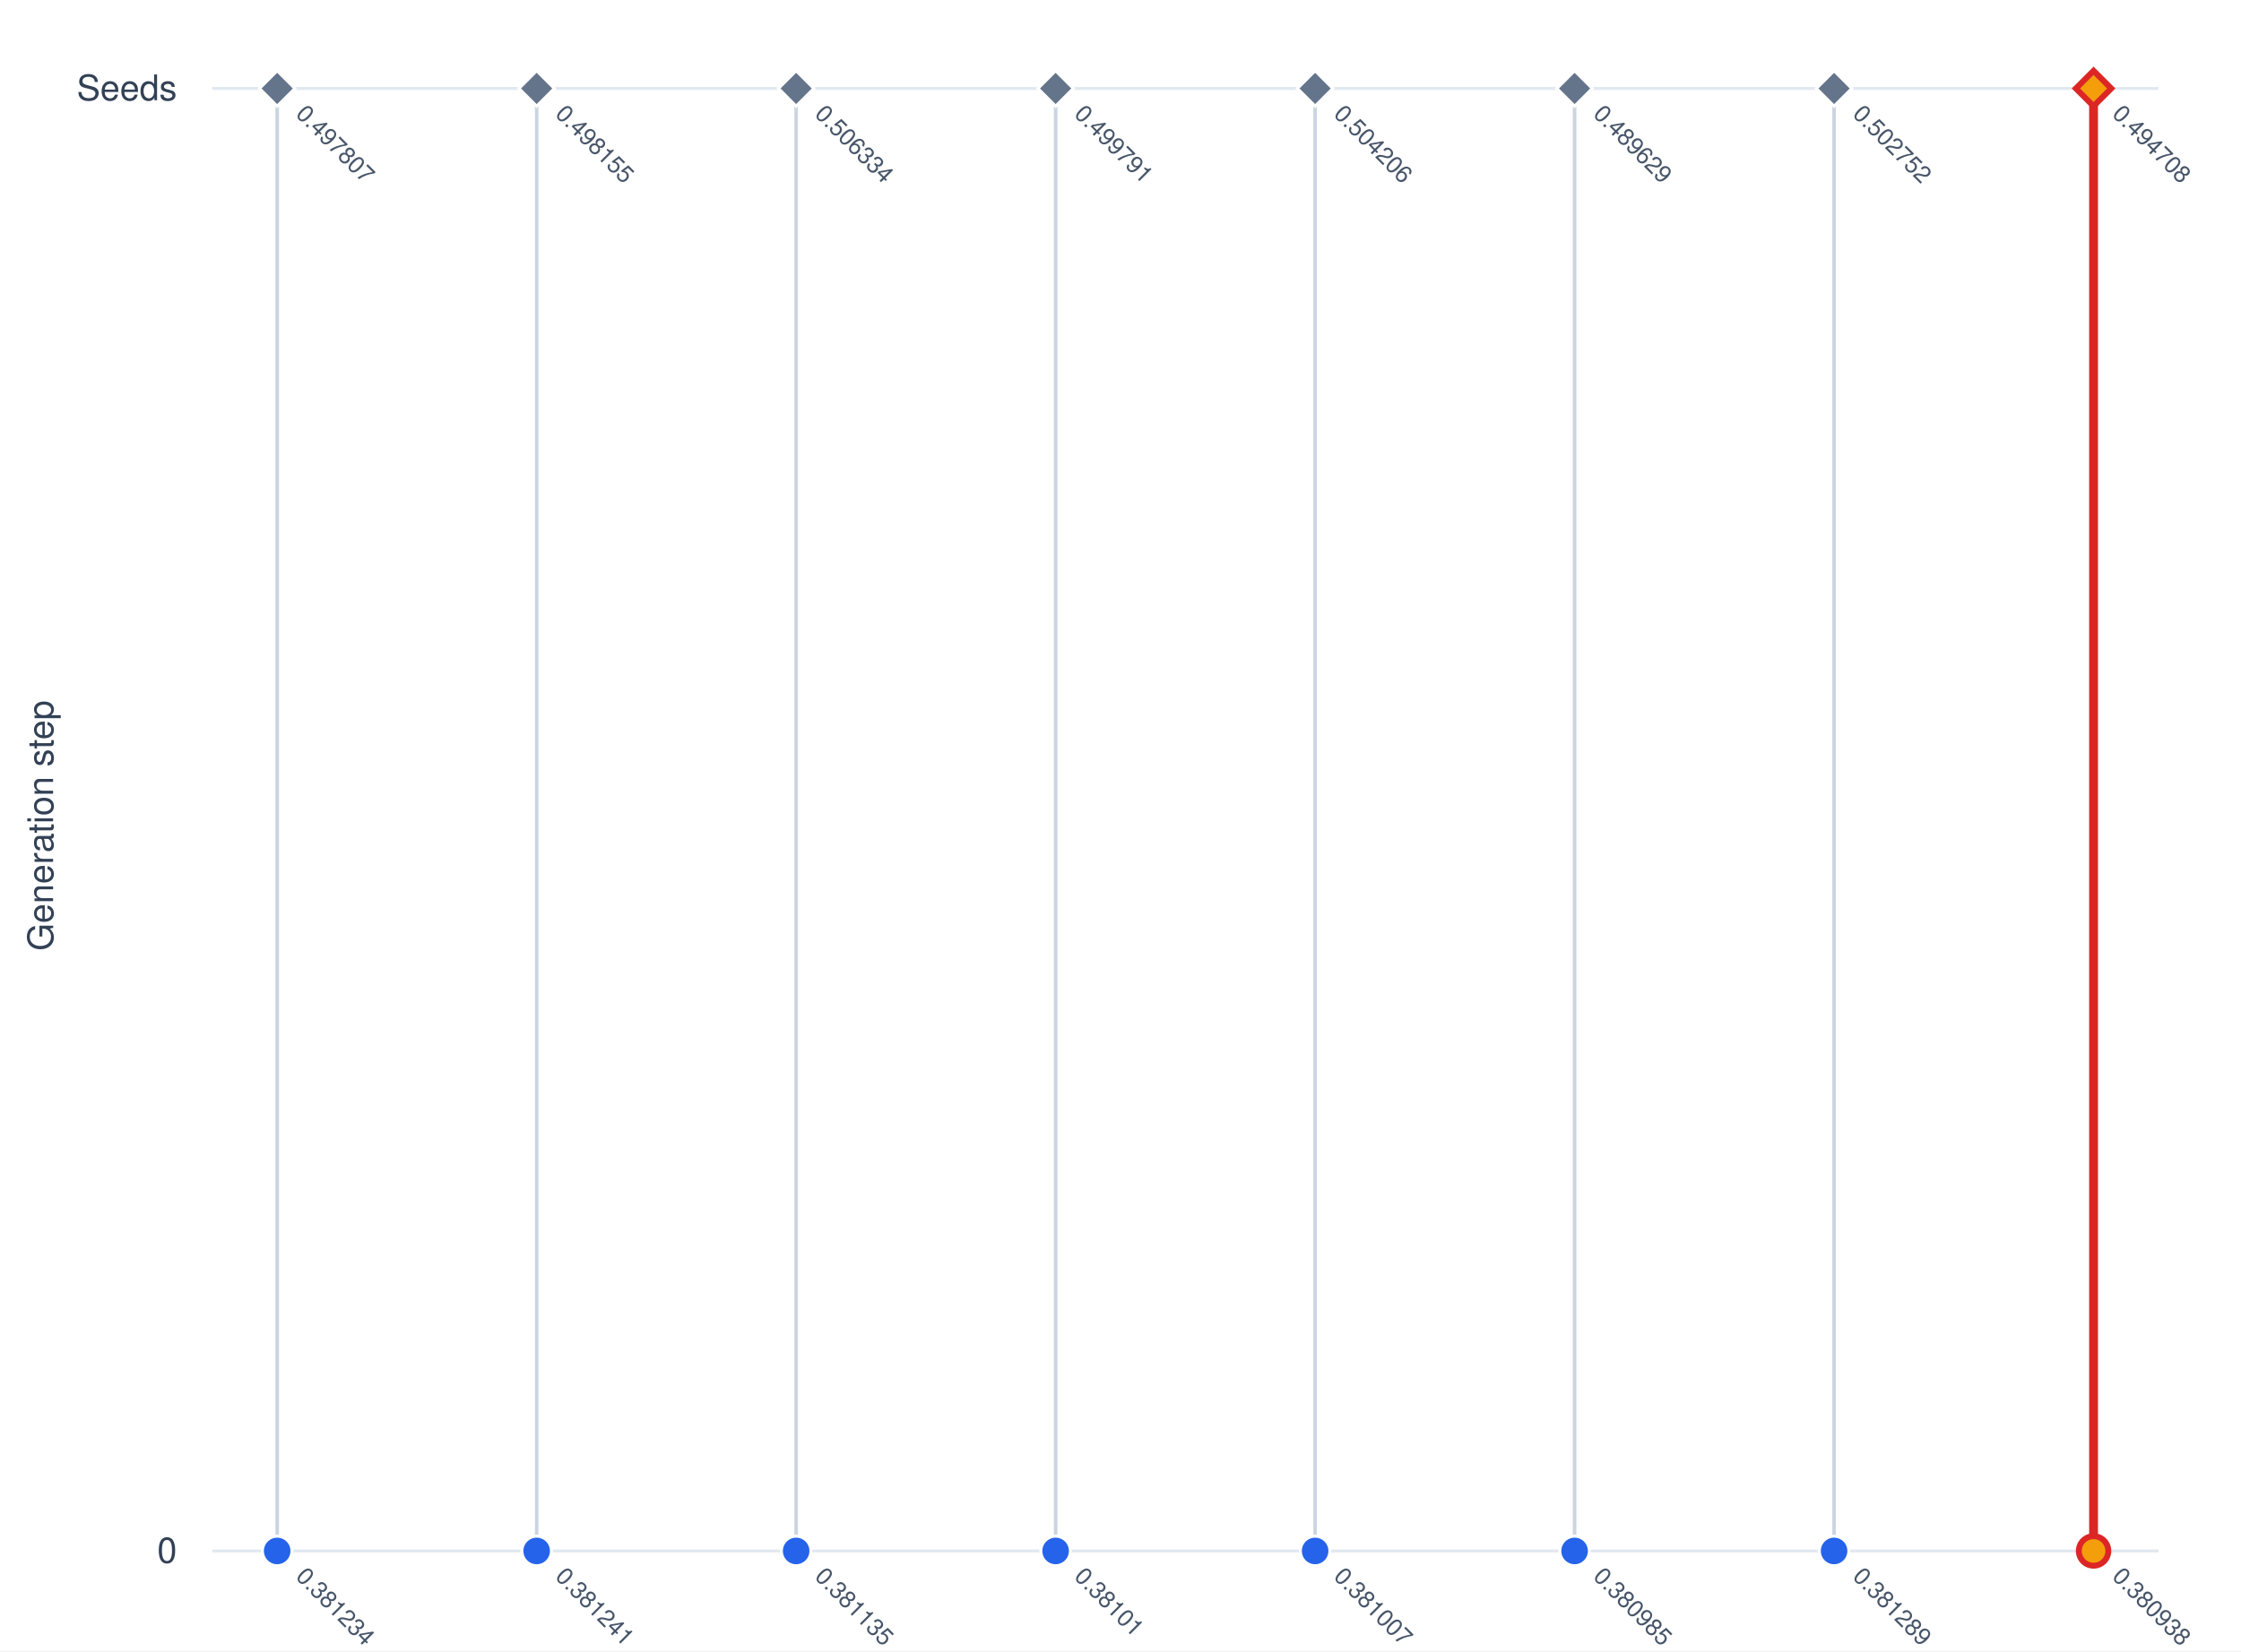
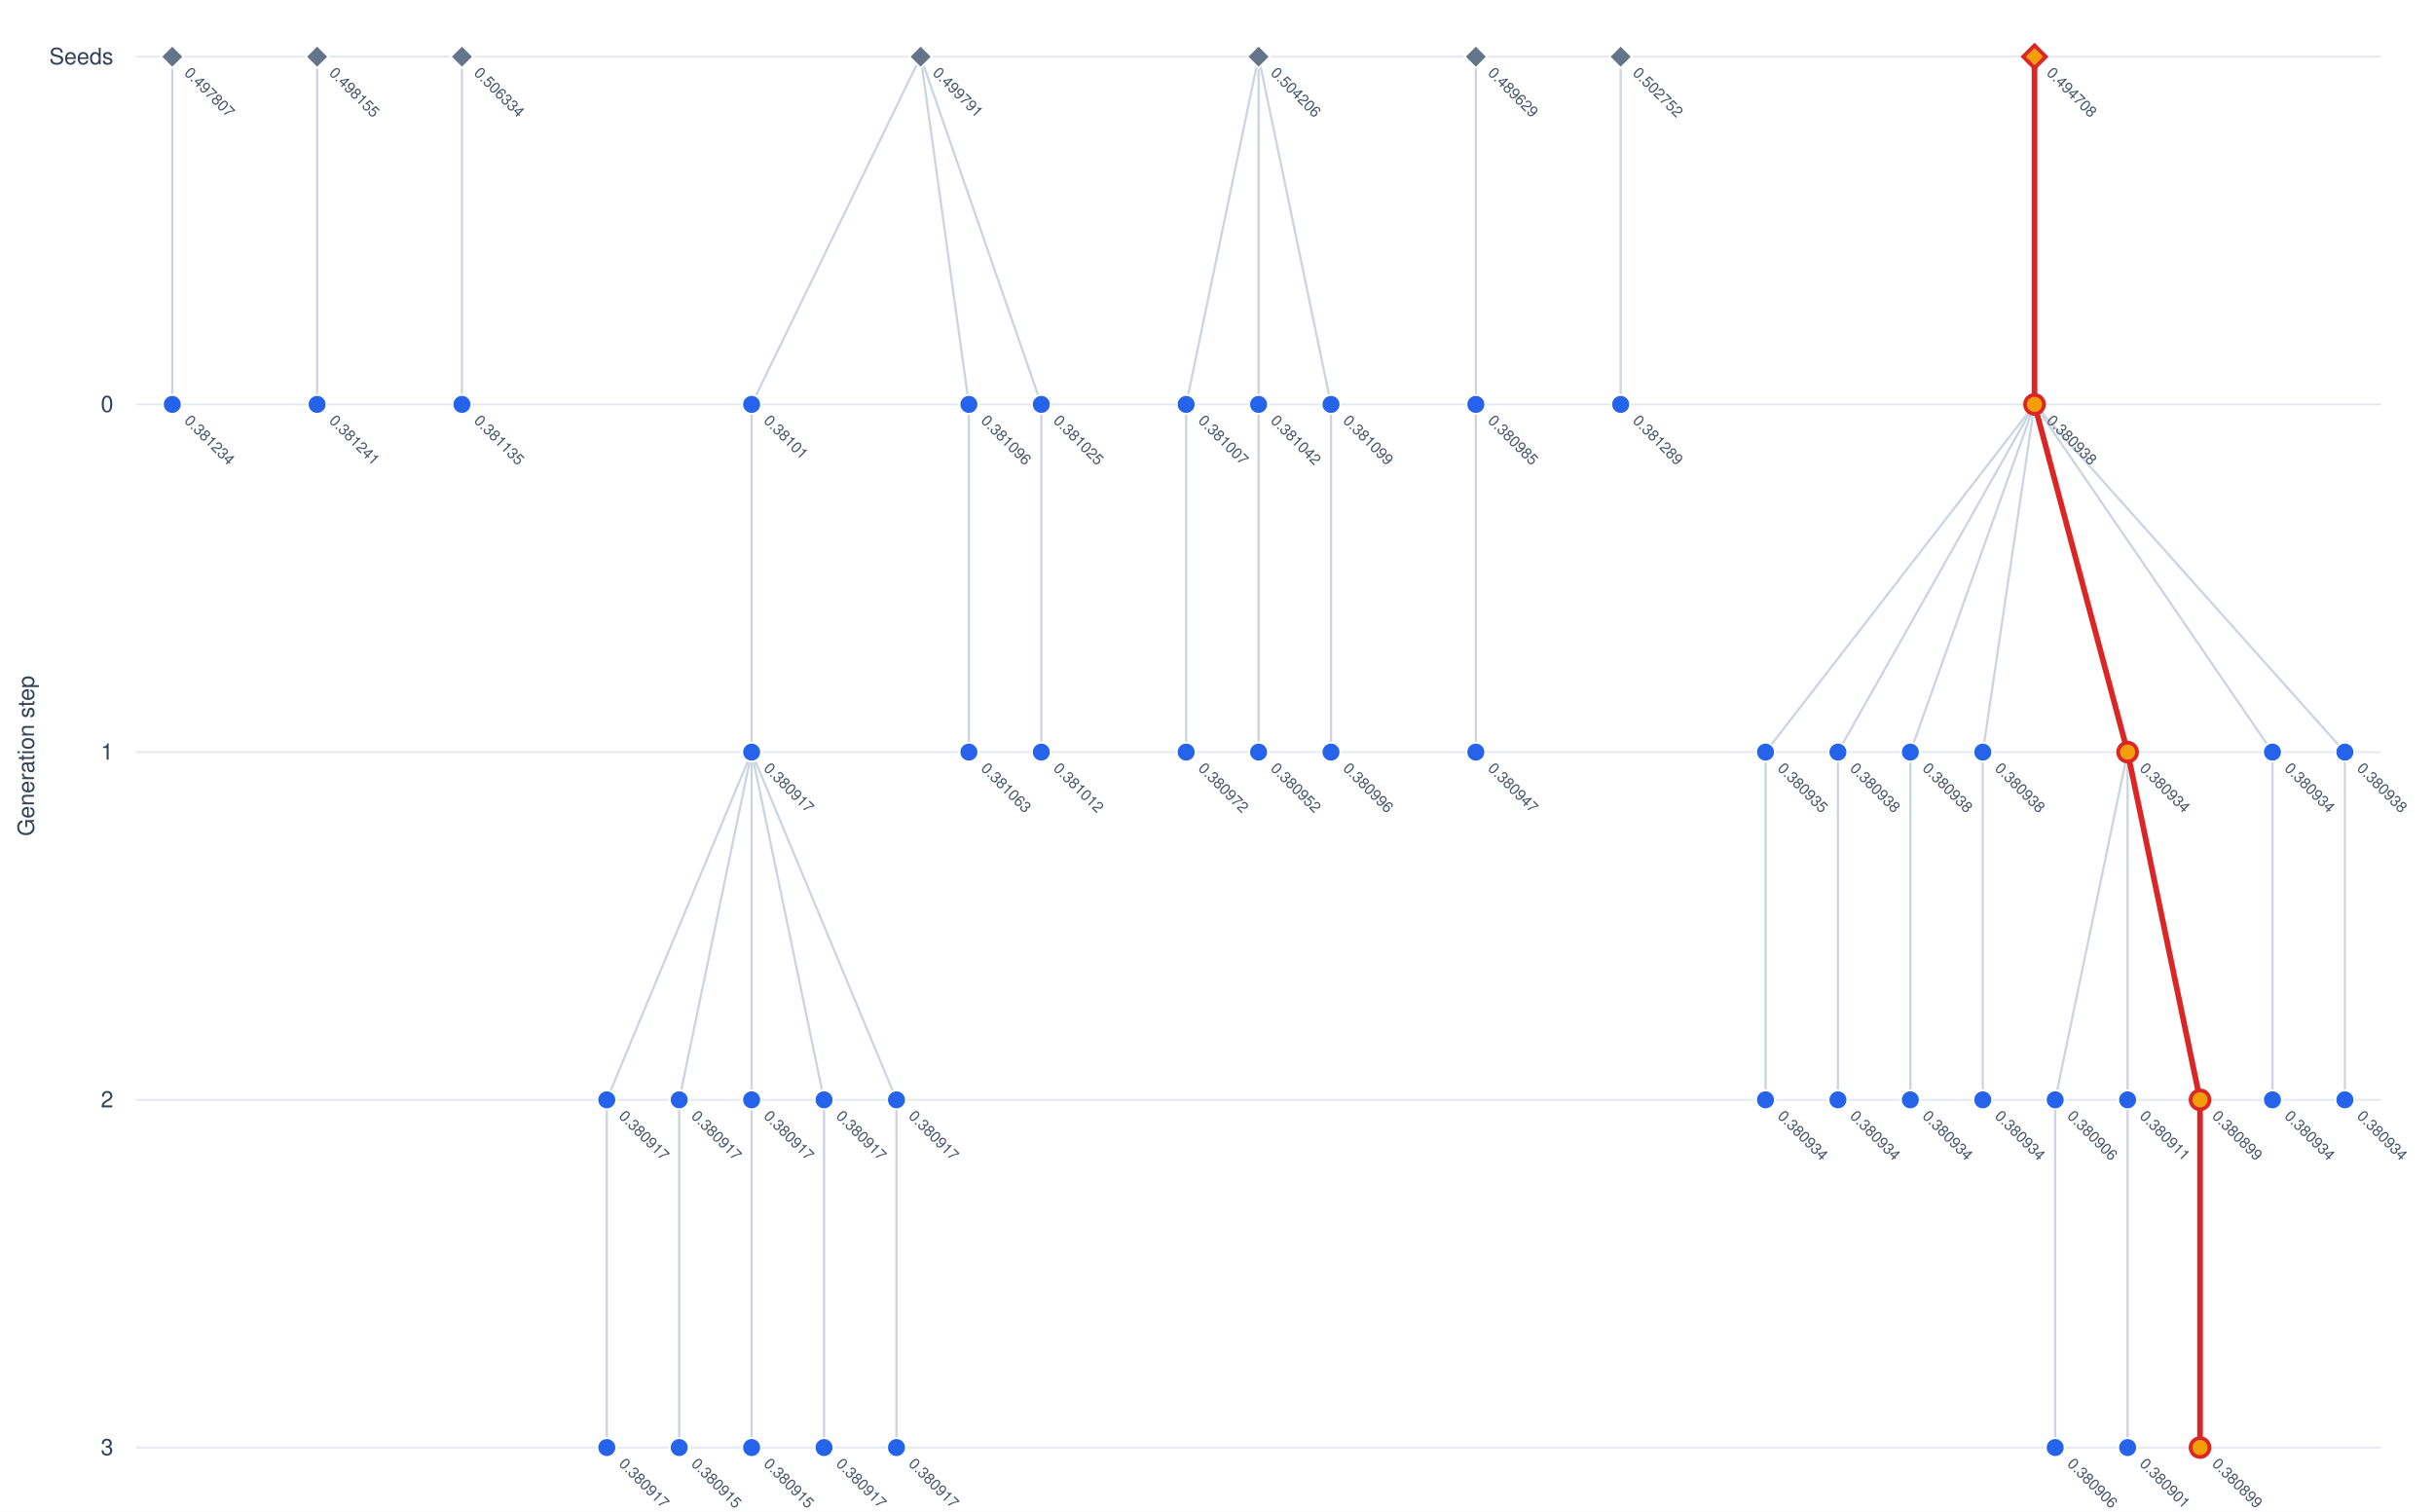
- <svg xmlns="http://www.w3.org/2000/svg" width="760" height="560" viewBox="0 0 760 560">
+ <svg xmlns="http://www.w3.org/2000/svg" width="1288" height="800" viewBox="0 0 1288 800">
  <rect width="100%" height="100%" fill="white" />
  <g font-family="Helvetica,Arial,sans-serif" font-size="12" fill="#334155">
-     <line x1="72" y1="30.00" x2="732" y2="30.00" stroke="#e2e8f0" stroke-width="1" />
+     <line x1="72" y1="30.00" x2="1260" y2="30.00" stroke="#e2e8f0" stroke-width="1" />
    <text x="60" y="34.00" text-anchor="end">Seeds</text>
-     <line x1="72" y1="526.00" x2="732" y2="526.00" stroke="#e2e8f0" stroke-width="1" />
-     <text x="60" y="530.00" text-anchor="end">0</text>
-     <line x1="94.00" y1="30.00" x2="94.00" y2="526.00" stroke="#cbd5e1" stroke-width="1.2" />
-     <line x1="182.00" y1="30.00" x2="182.00" y2="526.00" stroke="#cbd5e1" stroke-width="1.2" />
-     <line x1="270.00" y1="30.00" x2="270.00" y2="526.00" stroke="#cbd5e1" stroke-width="1.2" />
-     <line x1="358.00" y1="30.00" x2="358.00" y2="526.00" stroke="#cbd5e1" stroke-width="1.2" />
-     <line x1="446.00" y1="30.00" x2="446.00" y2="526.00" stroke="#cbd5e1" stroke-width="1.2" />
-     <line x1="534.00" y1="30.00" x2="534.00" y2="526.00" stroke="#cbd5e1" stroke-width="1.2" />
-     <line x1="622.00" y1="30.00" x2="622.00" y2="526.00" stroke="#cbd5e1" stroke-width="1.2" />
-     <line x1="710.00" y1="30.00" x2="710.00" y2="526.00" stroke="#dc2626" stroke-width="3" />
-     <polygon points="94.00,24.00 100.00,30.00 94.00,36.00 88.00,30.00" fill="#64748b" stroke="white" stroke-width="1" />
-     <text x="100.00" y="39.00" font-size="8" fill="#475569" transform="rotate(45 100.00 39.00)">0.497807</text>
-     <polygon points="182.00,24.00 188.00,30.00 182.00,36.00 176.00,30.00" fill="#64748b" stroke="white" stroke-width="1" />
-     <text x="188.00" y="39.00" font-size="8" fill="#475569" transform="rotate(45 188.00 39.00)">0.498155</text>
-     <polygon points="270.00,24.00 276.00,30.00 270.00,36.00 264.00,30.00" fill="#64748b" stroke="white" stroke-width="1" />
-     <text x="276.00" y="39.00" font-size="8" fill="#475569" transform="rotate(45 276.00 39.00)">0.506334</text>
-     <circle cx="94.00" cy="526.00" r="5" fill="#2563eb" stroke="white" stroke-width="1" />
-     <text x="100.00" y="535.00" font-size="8" fill="#475569" transform="rotate(45 100.00 535.00)">0.381234</text>
-     <polygon points="358.00,24.00 364.00,30.00 358.00,36.00 352.00,30.00" fill="#64748b" stroke="white" stroke-width="1" />
-     <text x="364.00" y="39.00" font-size="8" fill="#475569" transform="rotate(45 364.00 39.00)">0.499791</text>
-     <circle cx="446.00" cy="526.00" r="5" fill="#2563eb" stroke="white" stroke-width="1" />
-     <text x="452.00" y="535.00" font-size="8" fill="#475569" transform="rotate(45 452.00 535.00)">0.381007</text>
-     <circle cx="534.00" cy="526.00" r="5" fill="#2563eb" stroke="white" stroke-width="1" />
-     <text x="540.00" y="535.00" font-size="8" fill="#475569" transform="rotate(45 540.00 535.00)">0.380985</text>
-     <circle cx="358.00" cy="526.00" r="5" fill="#2563eb" stroke="white" stroke-width="1" />
-     <text x="364.00" y="535.00" font-size="8" fill="#475569" transform="rotate(45 364.00 535.00)">0.38101</text>
-     <polygon points="446.00,24.00 452.00,30.00 446.00,36.00 440.00,30.00" fill="#64748b" stroke="white" stroke-width="1" />
-     <text x="452.00" y="39.00" font-size="8" fill="#475569" transform="rotate(45 452.00 39.00)">0.504206</text>
-     <circle cx="182.00" cy="526.00" r="5" fill="#2563eb" stroke="white" stroke-width="1" />
-     <text x="188.00" y="535.00" font-size="8" fill="#475569" transform="rotate(45 188.00 535.00)">0.381241</text>
-     <polygon points="534.00,24.00 540.00,30.00 534.00,36.00 528.00,30.00" fill="#64748b" stroke="white" stroke-width="1" />
-     <text x="540.00" y="39.00" font-size="8" fill="#475569" transform="rotate(45 540.00 39.00)">0.489629</text>
-     <circle cx="270.00" cy="526.00" r="5" fill="#2563eb" stroke="white" stroke-width="1" />
-     <text x="276.00" y="535.00" font-size="8" fill="#475569" transform="rotate(45 276.00 535.00)">0.381135</text>
-     <polygon points="622.00,24.00 628.00,30.00 622.00,36.00 616.00,30.00" fill="#64748b" stroke="white" stroke-width="1" />
-     <text x="628.00" y="39.00" font-size="8" fill="#475569" transform="rotate(45 628.00 39.00)">0.502752</text>
-     <polygon points="710.00,24.00 716.00,30.00 710.00,36.00 704.00,30.00" fill="#f59e0b" stroke="#dc2626" stroke-width="2" />
-     <text x="716.00" y="39.00" font-size="8" fill="#475569" transform="rotate(45 716.00 39.00)">0.494708</text>
-     <circle cx="622.00" cy="526.00" r="5" fill="#2563eb" stroke="white" stroke-width="1" />
-     <text x="628.00" y="535.00" font-size="8" fill="#475569" transform="rotate(45 628.00 535.00)">0.381289</text>
-     <circle cx="710.00" cy="526.00" r="5" fill="#f59e0b" stroke="#dc2626" stroke-width="2" />
-     <text x="716.00" y="535.00" font-size="8" fill="#475569" transform="rotate(45 716.00 535.00)">0.380938</text>
-     <text x="18" y="280.00" text-anchor="middle" transform="rotate(-90 18 280.00)">Generation step</text>
+     <line x1="72" y1="214.00" x2="1260" y2="214.00" stroke="#e2e8f0" stroke-width="1" />
+     <text x="60" y="218.00" text-anchor="end">0</text>
+     <line x1="72" y1="398.00" x2="1260" y2="398.00" stroke="#e2e8f0" stroke-width="1" />
+     <text x="60" y="402.00" text-anchor="end">1</text>
+     <line x1="72" y1="582.00" x2="1260" y2="582.00" stroke="#e2e8f0" stroke-width="1" />
+     <text x="60" y="586.00" text-anchor="end">2</text>
+     <line x1="72" y1="766.00" x2="1260" y2="766.00" stroke="#e2e8f0" stroke-width="1" />
+     <text x="60" y="770.00" text-anchor="end">3</text>
+     <line x1="934.26" y1="398.00" x2="934.26" y2="582.00" stroke="#cbd5e1" stroke-width="1.2" />
+     <line x1="321.10" y1="582.00" x2="321.10" y2="766.00" stroke="#cbd5e1" stroke-width="1.2" />
+     <line x1="1087.55" y1="582.00" x2="1087.55" y2="766.00" stroke="#cbd5e1" stroke-width="1.2" />
+     <line x1="91.16" y1="30.00" x2="91.16" y2="214.00" stroke="#cbd5e1" stroke-width="1.2" />
+     <line x1="167.81" y1="30.00" x2="167.81" y2="214.00" stroke="#cbd5e1" stroke-width="1.2" />
+     <line x1="244.45" y1="30.00" x2="244.45" y2="214.00" stroke="#cbd5e1" stroke-width="1.2" />
+     <line x1="972.58" y1="398.00" x2="972.58" y2="582.00" stroke="#cbd5e1" stroke-width="1.2" />
+     <line x1="487.16" y1="30.00" x2="397.74" y2="214.00" stroke="#cbd5e1" stroke-width="1.2" />
+     <line x1="487.16" y1="30.00" x2="512.71" y2="214.00" stroke="#cbd5e1" stroke-width="1.2" />
+     <line x1="487.16" y1="30.00" x2="551.03" y2="214.00" stroke="#cbd5e1" stroke-width="1.2" />
+     <line x1="627.68" y1="214.00" x2="627.68" y2="398.00" stroke="#cbd5e1" stroke-width="1.2" />
+     <line x1="780.97" y1="214.00" x2="780.97" y2="398.00" stroke="#cbd5e1" stroke-width="1.2" />
+     <line x1="397.74" y1="214.00" x2="397.74" y2="398.00" stroke="#cbd5e1" stroke-width="1.2" />
+     <line x1="666.00" y1="30.00" x2="627.68" y2="214.00" stroke="#cbd5e1" stroke-width="1.2" />
+     <line x1="666.00" y1="30.00" x2="666.00" y2="214.00" stroke="#cbd5e1" stroke-width="1.2" />
+     <line x1="666.00" y1="30.00" x2="704.32" y2="214.00" stroke="#cbd5e1" stroke-width="1.2" />
+     <line x1="359.42" y1="582.00" x2="359.42" y2="766.00" stroke="#cbd5e1" stroke-width="1.2" />
+     <line x1="397.74" y1="582.00" x2="397.74" y2="766.00" stroke="#cbd5e1" stroke-width="1.2" />
+     <line x1="780.97" y1="30.00" x2="780.97" y2="214.00" stroke="#cbd5e1" stroke-width="1.2" />
+     <line x1="1010.90" y1="398.00" x2="1010.90" y2="582.00" stroke="#cbd5e1" stroke-width="1.2" />
+     <line x1="397.74" y1="398.00" x2="321.10" y2="582.00" stroke="#cbd5e1" stroke-width="1.2" />
+     <line x1="397.74" y1="398.00" x2="359.42" y2="582.00" stroke="#cbd5e1" stroke-width="1.2" />
+     <line x1="397.74" y1="398.00" x2="397.74" y2="582.00" stroke="#cbd5e1" stroke-width="1.2" />
+     <line x1="397.74" y1="398.00" x2="436.06" y2="582.00" stroke="#cbd5e1" stroke-width="1.2" />
+     <line x1="397.74" y1="398.00" x2="474.39" y2="582.00" stroke="#cbd5e1" stroke-width="1.2" />
+     <line x1="512.71" y1="214.00" x2="512.71" y2="398.00" stroke="#cbd5e1" stroke-width="1.2" />
+     <line x1="1049.23" y1="398.00" x2="1049.23" y2="582.00" stroke="#cbd5e1" stroke-width="1.2" />
+     <line x1="436.06" y1="582.00" x2="436.06" y2="766.00" stroke="#cbd5e1" stroke-width="1.2" />
+     <line x1="1125.87" y1="582.00" x2="1125.87" y2="766.00" stroke="#cbd5e1" stroke-width="1.2" />
+     <line x1="1125.87" y1="398.00" x2="1087.55" y2="582.00" stroke="#cbd5e1" stroke-width="1.2" />
+     <line x1="1125.87" y1="398.00" x2="1125.87" y2="582.00" stroke="#cbd5e1" stroke-width="1.2" />
+     <line x1="1125.87" y1="398.00" x2="1164.19" y2="582.00" stroke="#dc2626" stroke-width="3" />
+     <line x1="474.39" y1="582.00" x2="474.39" y2="766.00" stroke="#cbd5e1" stroke-width="1.2" />
+     <line x1="857.61" y1="30.00" x2="857.61" y2="214.00" stroke="#cbd5e1" stroke-width="1.2" />
+     <line x1="666.00" y1="214.00" x2="666.00" y2="398.00" stroke="#cbd5e1" stroke-width="1.2" />
+     <line x1="1076.60" y1="30.00" x2="1076.60" y2="214.00" stroke="#dc2626" stroke-width="3" />
+     <line x1="1164.19" y1="582.00" x2="1164.19" y2="766.00" stroke="#dc2626" stroke-width="3" />
+     <line x1="1202.52" y1="398.00" x2="1202.52" y2="582.00" stroke="#cbd5e1" stroke-width="1.2" />
+     <line x1="704.32" y1="214.00" x2="704.32" y2="398.00" stroke="#cbd5e1" stroke-width="1.2" />
+     <line x1="551.03" y1="214.00" x2="551.03" y2="398.00" stroke="#cbd5e1" stroke-width="1.2" />
+     <line x1="1240.84" y1="398.00" x2="1240.84" y2="582.00" stroke="#cbd5e1" stroke-width="1.2" />
+     <line x1="1076.60" y1="214.00" x2="934.26" y2="398.00" stroke="#cbd5e1" stroke-width="1.2" />
+     <line x1="1076.60" y1="214.00" x2="972.58" y2="398.00" stroke="#cbd5e1" stroke-width="1.2" />
+     <line x1="1076.60" y1="214.00" x2="1010.90" y2="398.00" stroke="#cbd5e1" stroke-width="1.2" />
+     <line x1="1076.60" y1="214.00" x2="1049.23" y2="398.00" stroke="#cbd5e1" stroke-width="1.2" />
+     <line x1="1076.60" y1="214.00" x2="1125.87" y2="398.00" stroke="#dc2626" stroke-width="3" />
+     <line x1="1076.60" y1="214.00" x2="1202.52" y2="398.00" stroke="#cbd5e1" stroke-width="1.2" />
+     <line x1="1076.60" y1="214.00" x2="1240.84" y2="398.00" stroke="#cbd5e1" stroke-width="1.2" />
+     <circle cx="934.26" cy="398.00" r="5" fill="#2563eb" stroke="white" stroke-width="1" />
+     <text x="940.26" y="407.00" font-size="8" fill="#475569" transform="rotate(45 940.26 407.00)">0.380935</text>
+     <circle cx="321.10" cy="582.00" r="5" fill="#2563eb" stroke="white" stroke-width="1" />
+     <text x="327.10" y="591.00" font-size="8" fill="#475569" transform="rotate(45 327.10 591.00)">0.380917</text>
+     <circle cx="1087.55" cy="582.00" r="5" fill="#2563eb" stroke="white" stroke-width="1" />
+     <text x="1093.55" y="591.00" font-size="8" fill="#475569" transform="rotate(45 1093.55 591.00)">0.380906</text>
+     <polygon points="91.16,24.00 97.16,30.00 91.16,36.00 85.16,30.00" fill="#64748b" stroke="white" stroke-width="1" />
+     <text x="97.16" y="39.00" font-size="8" fill="#475569" transform="rotate(45 97.16 39.00)">0.497807</text>
+     <polygon points="167.81,24.00 173.81,30.00 167.81,36.00 161.81,30.00" fill="#64748b" stroke="white" stroke-width="1" />
+     <text x="173.81" y="39.00" font-size="8" fill="#475569" transform="rotate(45 173.81 39.00)">0.498155</text>
+     <polygon points="244.45,24.00 250.45,30.00 244.45,36.00 238.45,30.00" fill="#64748b" stroke="white" stroke-width="1" />
+     <text x="250.45" y="39.00" font-size="8" fill="#475569" transform="rotate(45 250.45 39.00)">0.506334</text>
+     <circle cx="91.16" cy="214.00" r="5" fill="#2563eb" stroke="white" stroke-width="1" />
+     <text x="97.16" y="223.00" font-size="8" fill="#475569" transform="rotate(45 97.16 223.00)">0.381234</text>
+     <circle cx="780.97" cy="398.00" r="5" fill="#2563eb" stroke="white" stroke-width="1" />
+     <text x="786.97" y="407.00" font-size="8" fill="#475569" transform="rotate(45 786.97 407.00)">0.380947</text>
+     <circle cx="704.32" cy="398.00" r="5" fill="#2563eb" stroke="white" stroke-width="1" />
+     <text x="710.32" y="407.00" font-size="8" fill="#475569" transform="rotate(45 710.32 407.00)">0.380996</text>
+     <circle cx="1087.55" cy="766.00" r="5" fill="#2563eb" stroke="white" stroke-width="1" />
+     <text x="1093.55" y="775.00" font-size="8" fill="#475569" transform="rotate(45 1093.55 775.00)">0.380906</text>
+     <circle cx="1240.84" cy="582.00" r="5" fill="#2563eb" stroke="white" stroke-width="1" />
+     <text x="1246.84" y="591.00" font-size="8" fill="#475569" transform="rotate(45 1246.84 591.00)">0.380934</text>
+     <circle cx="972.58" cy="398.00" r="5" fill="#2563eb" stroke="white" stroke-width="1" />
+     <text x="978.58" y="407.00" font-size="8" fill="#475569" transform="rotate(45 978.58 407.00)">0.380938</text>
+     <polygon points="487.16,24.00 493.16,30.00 487.16,36.00 481.16,30.00" fill="#64748b" stroke="white" stroke-width="1" />
+     <text x="493.16" y="39.00" font-size="8" fill="#475569" transform="rotate(45 493.16 39.00)">0.499791</text>
+     <circle cx="627.68" cy="214.00" r="5" fill="#2563eb" stroke="white" stroke-width="1" />
+     <text x="633.68" y="223.00" font-size="8" fill="#475569" transform="rotate(45 633.68 223.00)">0.381007</text>
+     <circle cx="780.97" cy="214.00" r="5" fill="#2563eb" stroke="white" stroke-width="1" />
+     <text x="786.97" y="223.00" font-size="8" fill="#475569" transform="rotate(45 786.97 223.00)">0.380985</text>
+     <circle cx="397.74" cy="214.00" r="5" fill="#2563eb" stroke="white" stroke-width="1" />
+     <text x="403.74" y="223.00" font-size="8" fill="#475569" transform="rotate(45 403.74 223.00)">0.38101</text>
+     <polygon points="666.00,24.00 672.00,30.00 666.00,36.00 660.00,30.00" fill="#64748b" stroke="white" stroke-width="1" />
+     <text x="672.00" y="39.00" font-size="8" fill="#475569" transform="rotate(45 672.00 39.00)">0.504206</text>
+     <circle cx="359.42" cy="582.00" r="5" fill="#2563eb" stroke="white" stroke-width="1" />
+     <text x="365.42" y="591.00" font-size="8" fill="#475569" transform="rotate(45 365.42 591.00)">0.380917</text>
+     <circle cx="436.06" cy="766.00" r="5" fill="#2563eb" stroke="white" stroke-width="1" />
+     <text x="442.06" y="775.00" font-size="8" fill="#475569" transform="rotate(45 442.06 775.00)">0.380917</text>
+     <circle cx="512.71" cy="398.00" r="5" fill="#2563eb" stroke="white" stroke-width="1" />
+     <text x="518.71" y="407.00" font-size="8" fill="#475569" transform="rotate(45 518.71 407.00)">0.381063</text>
+     <circle cx="666.00" cy="398.00" r="5" fill="#2563eb" stroke="white" stroke-width="1" />
+     <text x="672.00" y="407.00" font-size="8" fill="#475569" transform="rotate(45 672.00 407.00)">0.380952</text>
+     <circle cx="397.74" cy="582.00" r="5" fill="#2563eb" stroke="white" stroke-width="1" />
+     <text x="403.74" y="591.00" font-size="8" fill="#475569" transform="rotate(45 403.74 591.00)">0.380917</text>
+     <circle cx="167.81" cy="214.00" r="5" fill="#2563eb" stroke="white" stroke-width="1" />
+     <text x="173.81" y="223.00" font-size="8" fill="#475569" transform="rotate(45 173.81 223.00)">0.381241</text>
+     <polygon points="780.97,24.00 786.97,30.00 780.97,36.00 774.97,30.00" fill="#64748b" stroke="white" stroke-width="1" />
+     <text x="786.97" y="39.00" font-size="8" fill="#475569" transform="rotate(45 786.97 39.00)">0.489629</text>
+     <circle cx="474.39" cy="766.00" r="5" fill="#2563eb" stroke="white" stroke-width="1" />
+     <text x="480.39" y="775.00" font-size="8" fill="#475569" transform="rotate(45 480.39 775.00)">0.380917</text>
+     <circle cx="934.26" cy="582.00" r="5" fill="#2563eb" stroke="white" stroke-width="1" />
+     <text x="940.26" y="591.00" font-size="8" fill="#475569" transform="rotate(45 940.26 591.00)">0.380934</text>
+     <circle cx="1125.87" cy="766.00" r="5" fill="#2563eb" stroke="white" stroke-width="1" />
+     <text x="1131.87" y="775.00" font-size="8" fill="#475569" transform="rotate(45 1131.87 775.00)">0.380901</text>
+     <circle cx="1010.90" cy="398.00" r="5" fill="#2563eb" stroke="white" stroke-width="1" />
+     <text x="1016.90" y="407.00" font-size="8" fill="#475569" transform="rotate(45 1016.90 407.00)">0.380938</text>
+     <circle cx="397.74" cy="398.00" r="5" fill="#2563eb" stroke="white" stroke-width="1" />
+     <text x="403.74" y="407.00" font-size="8" fill="#475569" transform="rotate(45 403.74 407.00)">0.380917</text>
+     <circle cx="244.45" cy="214.00" r="5" fill="#2563eb" stroke="white" stroke-width="1" />
+     <text x="250.45" y="223.00" font-size="8" fill="#475569" transform="rotate(45 250.45 223.00)">0.381135</text>
+     <circle cx="512.71" cy="214.00" r="5" fill="#2563eb" stroke="white" stroke-width="1" />
+     <text x="518.71" y="223.00" font-size="8" fill="#475569" transform="rotate(45 518.71 223.00)">0.381096</text>
+     <circle cx="1049.23" cy="398.00" r="5" fill="#2563eb" stroke="white" stroke-width="1" />
+     <text x="1055.23" y="407.00" font-size="8" fill="#475569" transform="rotate(45 1055.23 407.00)">0.380938</text>
+     <circle cx="551.03" cy="398.00" r="5" fill="#2563eb" stroke="white" stroke-width="1" />
+     <text x="557.03" y="407.00" font-size="8" fill="#475569" transform="rotate(45 557.03 407.00)">0.381012</text>
+     <circle cx="1010.90" cy="582.00" r="5" fill="#2563eb" stroke="white" stroke-width="1" />
+     <text x="1016.90" y="591.00" font-size="8" fill="#475569" transform="rotate(45 1016.90 591.00)">0.380934</text>
+     <circle cx="627.68" cy="398.00" r="5" fill="#2563eb" stroke="white" stroke-width="1" />
+     <text x="633.68" y="407.00" font-size="8" fill="#475569" transform="rotate(45 633.68 407.00)">0.380972</text>
+     <circle cx="436.06" cy="582.00" r="5" fill="#2563eb" stroke="white" stroke-width="1" />
+     <text x="442.06" y="591.00" font-size="8" fill="#475569" transform="rotate(45 442.06 591.00)">0.380917</text>
+     <circle cx="1049.23" cy="582.00" r="5" fill="#2563eb" stroke="white" stroke-width="1" />
+     <text x="1055.23" y="591.00" font-size="8" fill="#475569" transform="rotate(45 1055.23 591.00)">0.380934</text>
+     <circle cx="1125.87" cy="582.00" r="5" fill="#2563eb" stroke="white" stroke-width="1" />
+     <text x="1131.87" y="591.00" font-size="8" fill="#475569" transform="rotate(45 1131.87 591.00)">0.380911</text>
+     <circle cx="1125.87" cy="398.00" r="5" fill="#f59e0b" stroke="#dc2626" stroke-width="2" />
+     <text x="1131.87" y="407.00" font-size="8" fill="#475569" transform="rotate(45 1131.87 407.00)">0.380934</text>
+     <circle cx="474.39" cy="582.00" r="5" fill="#2563eb" stroke="white" stroke-width="1" />
+     <text x="480.39" y="591.00" font-size="8" fill="#475569" transform="rotate(45 480.39 591.00)">0.380917</text>
+     <polygon points="857.61,24.00 863.61,30.00 857.61,36.00 851.61,30.00" fill="#64748b" stroke="white" stroke-width="1" />
+     <text x="863.61" y="39.00" font-size="8" fill="#475569" transform="rotate(45 863.61 39.00)">0.502752</text>
+     <circle cx="666.00" cy="214.00" r="5" fill="#2563eb" stroke="white" stroke-width="1" />
+     <text x="672.00" y="223.00" font-size="8" fill="#475569" transform="rotate(45 672.00 223.00)">0.381042</text>
+     <circle cx="972.58" cy="582.00" r="5" fill="#2563eb" stroke="white" stroke-width="1" />
+     <text x="978.58" y="591.00" font-size="8" fill="#475569" transform="rotate(45 978.58 591.00)">0.380934</text>
+     <circle cx="1202.52" cy="582.00" r="5" fill="#2563eb" stroke="white" stroke-width="1" />
+     <text x="1208.52" y="591.00" font-size="8" fill="#475569" transform="rotate(45 1208.52 591.00)">0.380934</text>
+     <polygon points="1076.60,24.00 1082.60,30.00 1076.60,36.00 1070.60,30.00" fill="#f59e0b" stroke="#dc2626" stroke-width="2" />
+     <text x="1082.60" y="39.00" font-size="8" fill="#475569" transform="rotate(45 1082.60 39.00)">0.494708</text>
+     <circle cx="1164.19" cy="582.00" r="5" fill="#f59e0b" stroke="#dc2626" stroke-width="2" />
+     <text x="1170.19" y="591.00" font-size="8" fill="#475569" transform="rotate(45 1170.19 591.00)">0.380899</text>
+     <circle cx="1164.19" cy="766.00" r="5" fill="#f59e0b" stroke="#dc2626" stroke-width="2" />
+     <text x="1170.19" y="775.00" font-size="8" fill="#475569" transform="rotate(45 1170.19 775.00)">0.380899</text>
+     <circle cx="1202.52" cy="398.00" r="5" fill="#2563eb" stroke="white" stroke-width="1" />
+     <text x="1208.52" y="407.00" font-size="8" fill="#475569" transform="rotate(45 1208.52 407.00)">0.380934</text>
+     <circle cx="321.10" cy="766.00" r="5" fill="#2563eb" stroke="white" stroke-width="1" />
+     <text x="327.10" y="775.00" font-size="8" fill="#475569" transform="rotate(45 327.10 775.00)">0.380917</text>
+     <circle cx="397.74" cy="766.00" r="5" fill="#2563eb" stroke="white" stroke-width="1" />
+     <text x="403.74" y="775.00" font-size="8" fill="#475569" transform="rotate(45 403.74 775.00)">0.380915</text>
+     <circle cx="704.32" cy="214.00" r="5" fill="#2563eb" stroke="white" stroke-width="1" />
+     <text x="710.32" y="223.00" font-size="8" fill="#475569" transform="rotate(45 710.32 223.00)">0.381099</text>
+     <circle cx="551.03" cy="214.00" r="5" fill="#2563eb" stroke="white" stroke-width="1" />
+     <text x="557.03" y="223.00" font-size="8" fill="#475569" transform="rotate(45 557.03 223.00)">0.381025</text>
+     <circle cx="1240.84" cy="398.00" r="5" fill="#2563eb" stroke="white" stroke-width="1" />
+     <text x="1246.84" y="407.00" font-size="8" fill="#475569" transform="rotate(45 1246.84 407.00)">0.380938</text>
+     <circle cx="857.61" cy="214.00" r="5" fill="#2563eb" stroke="white" stroke-width="1" />
+     <text x="863.61" y="223.00" font-size="8" fill="#475569" transform="rotate(45 863.61 223.00)">0.381289</text>
+     <circle cx="1076.60" cy="214.00" r="5" fill="#f59e0b" stroke="#dc2626" stroke-width="2" />
+     <text x="1082.60" y="223.00" font-size="8" fill="#475569" transform="rotate(45 1082.60 223.00)">0.380938</text>
+     <circle cx="359.42" cy="766.00" r="5" fill="#2563eb" stroke="white" stroke-width="1" />
+     <text x="365.42" y="775.00" font-size="8" fill="#475569" transform="rotate(45 365.42 775.00)">0.380915</text>
+     <text x="18" y="400.00" text-anchor="middle" transform="rotate(-90 18 400.00)">Generation step</text>
  </g>
</svg>
